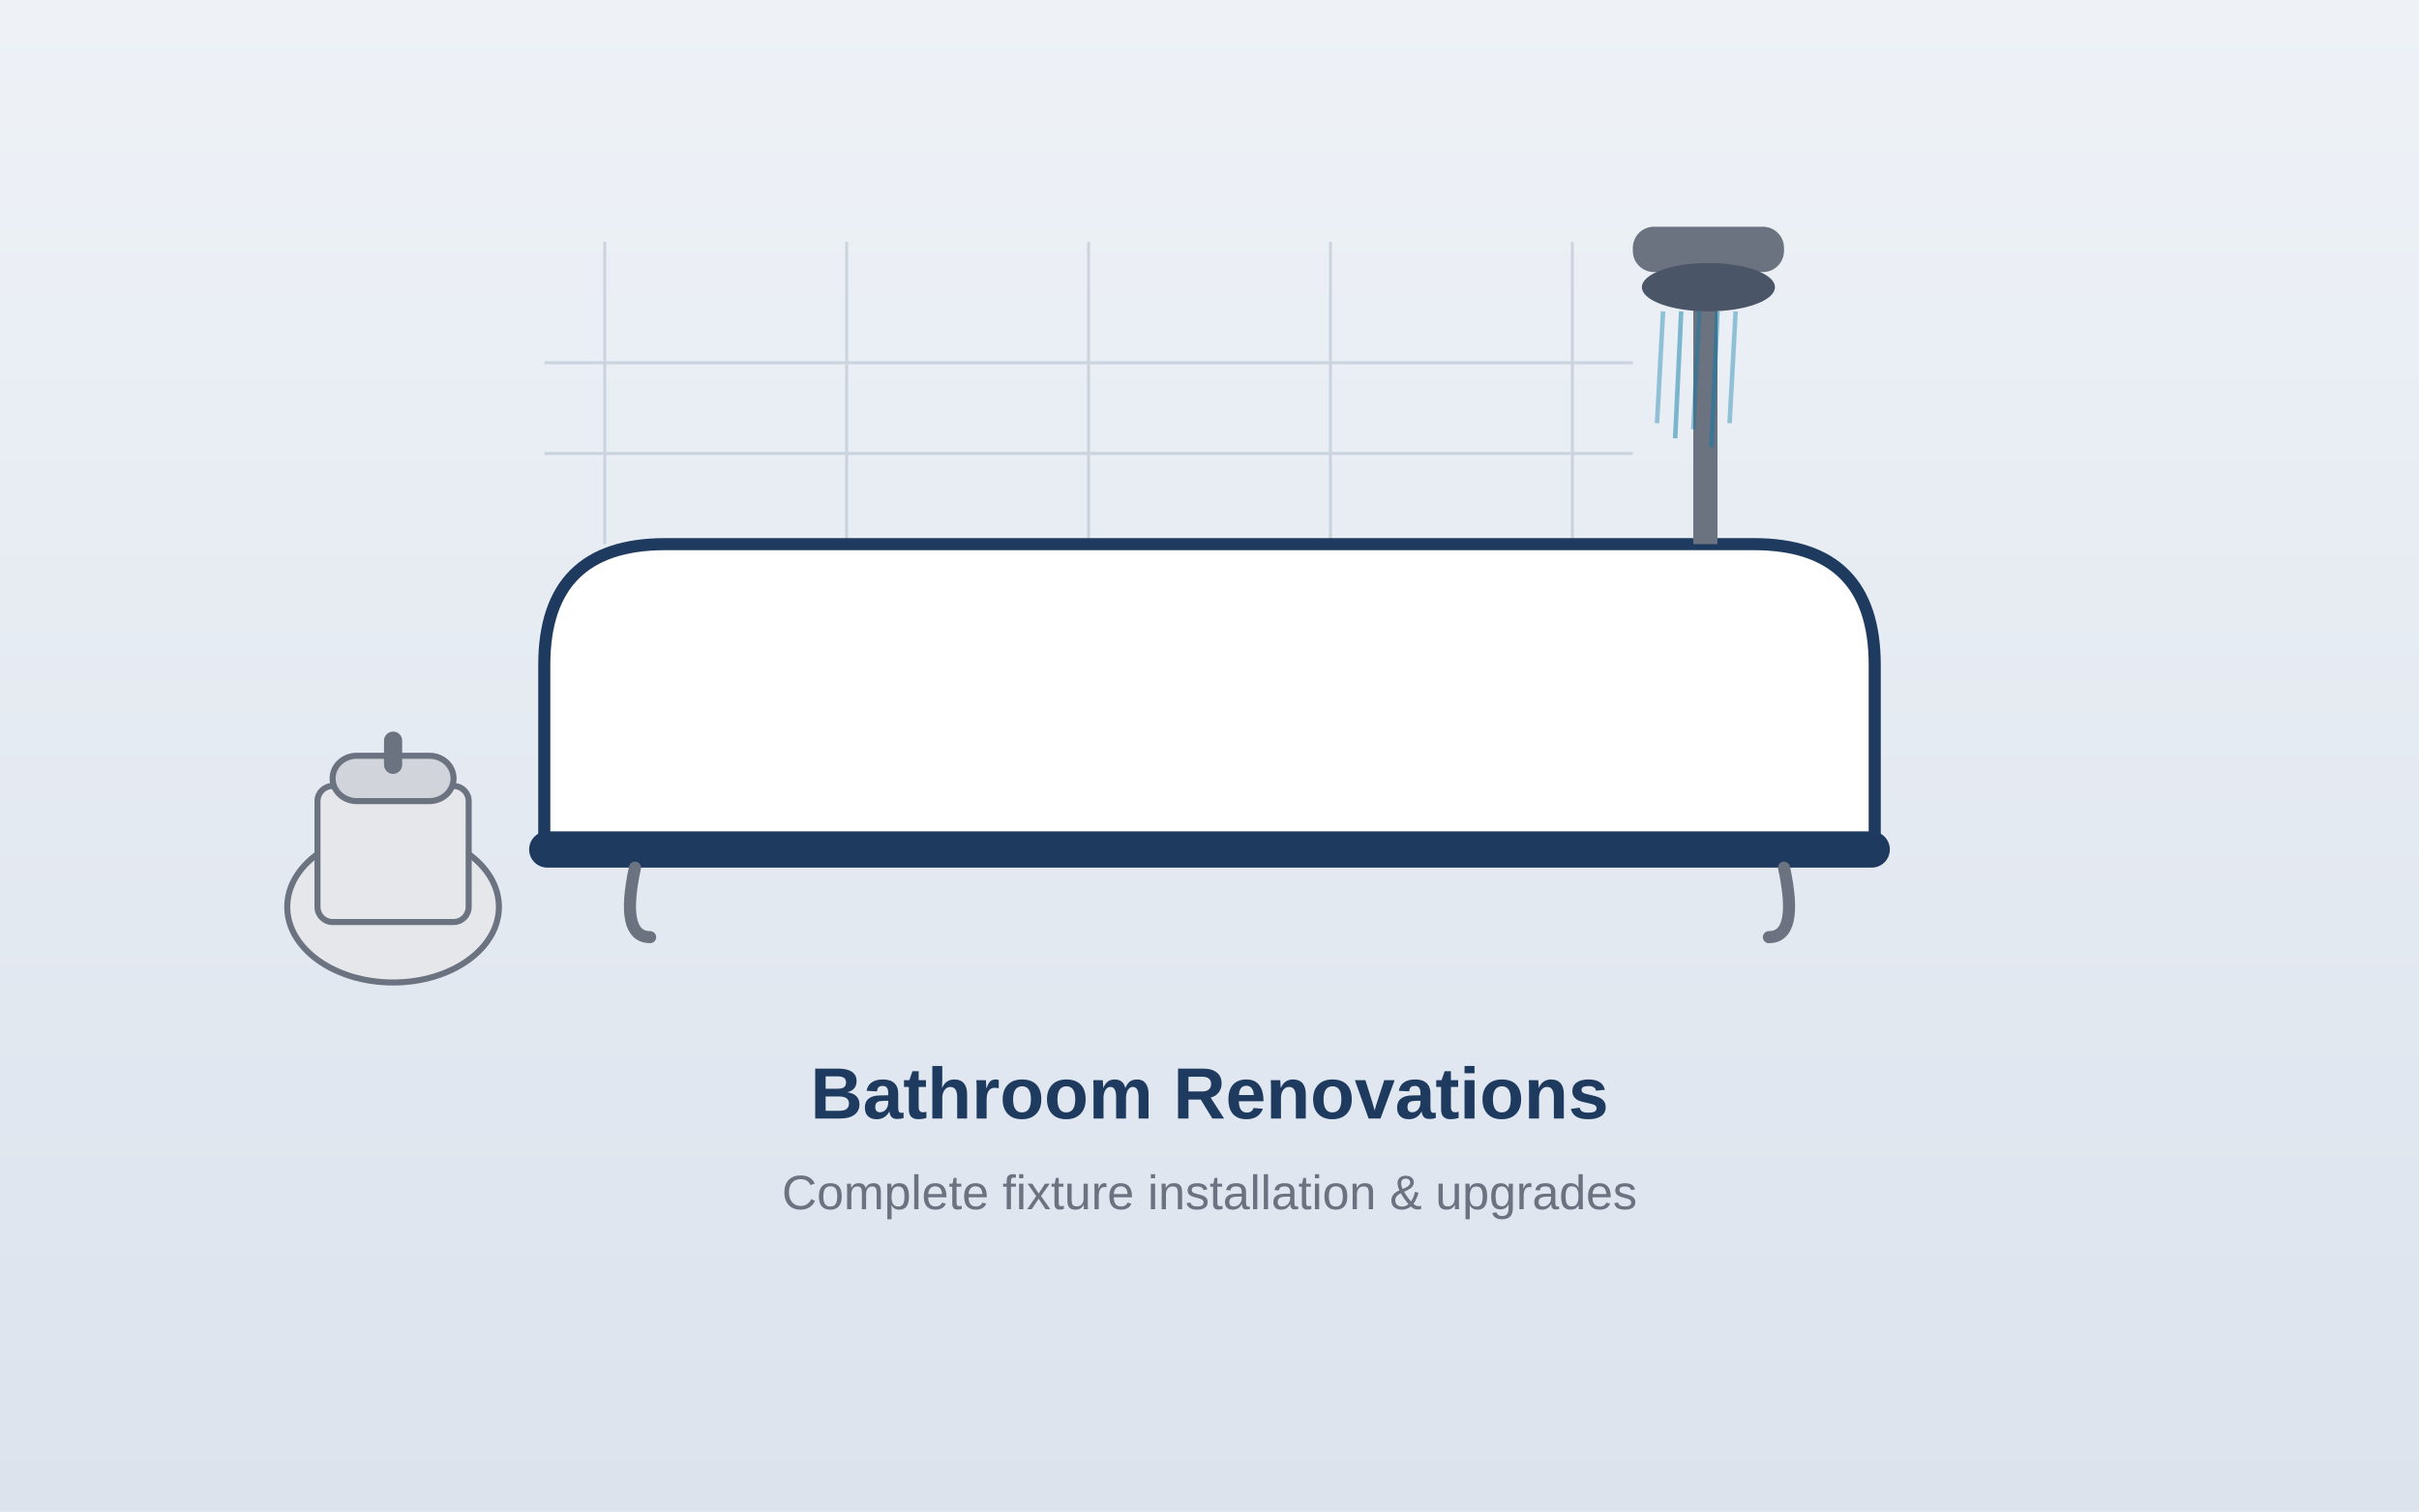
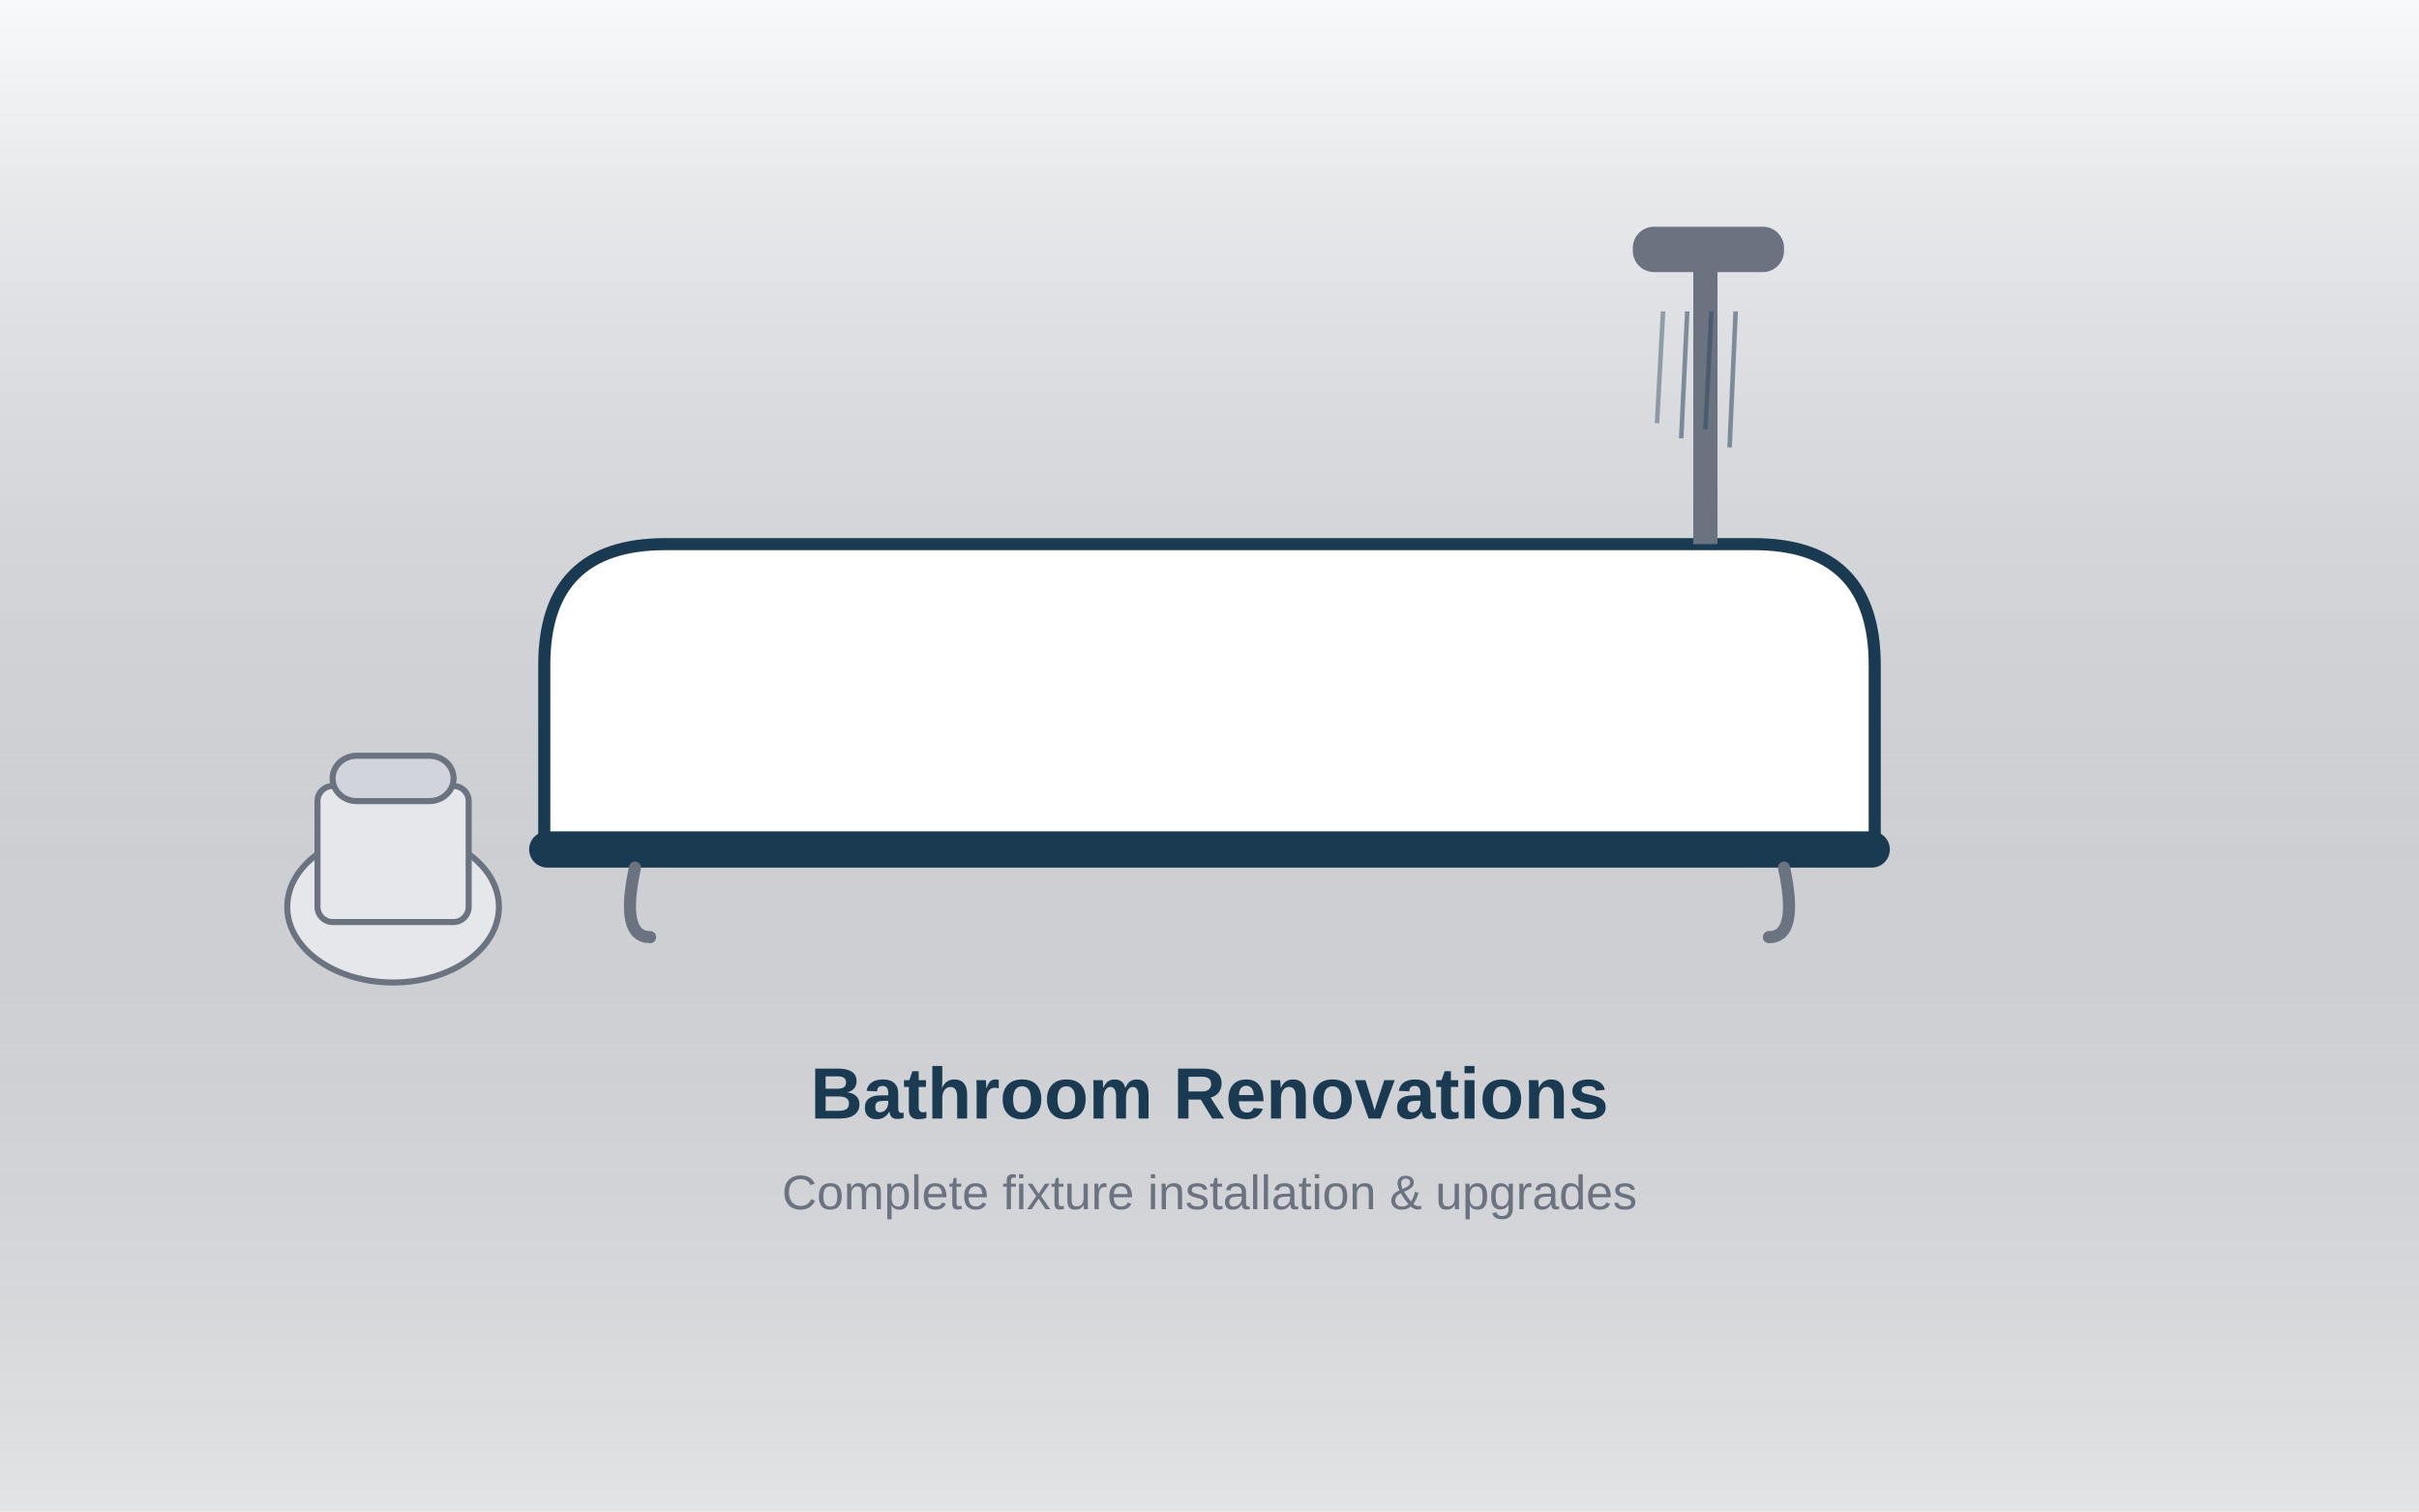
<svg xmlns="http://www.w3.org/2000/svg" viewBox="0 0 800 500" width="800" height="500">
  <defs>
    <linearGradient id="bg4" x1="0" y1="0" x2="0" y2="1">
-       <stop offset="0%" stop-color="#eef2f7" />
-       <stop offset="100%" stop-color="#dce3ed" />
+       <stop offset="0%" stop-color="#f8f9fa" />
+       <stop offset="100%" stop-color="#6b7280" stop-opacity="0.1" />
    </linearGradient>
  </defs>
  <rect width="800" height="500" fill="url(#bg4)" />
-   <path d="M180 280 L180 220 Q180 180 220 180 L580 180 Q620 180 620 220 L620 280" stroke="#1e3a5f" stroke-width="4" fill="#fff" />
-   <rect x="175" y="275" width="450" height="12" rx="6" fill="#1e3a5f" />
+   <path d="M180 280 L180 220 Q180 180 220 180 L580 180 Q620 180 620 220 L620 280" stroke="#1a3a52" stroke-width="4" fill="#fff" />
+   <rect x="175" y="275" width="450" height="12" rx="6" fill="#1a3a52" />
  <path d="M210 287 Q205 310 215 310" stroke="#6b7280" stroke-width="4" fill="none" stroke-linecap="round" />
  <path d="M590 287 Q595 310 585 310" stroke="#6b7280" stroke-width="4" fill="none" stroke-linecap="round" />
  <rect x="560" y="80" width="8" height="100" fill="#6b7280" />
  <rect x="540" y="75" width="50" height="15" rx="7" fill="#6b7280" />
-   <ellipse cx="565" cy="95" rx="22" ry="8" fill="#4a5568" />
-   <line x1="550" y1="103" x2="548" y2="140" stroke="#0B7BA7" stroke-width="1.5" opacity="0.4" />
-   <line x1="556" y1="103" x2="554" y2="145" stroke="#0B7BA7" stroke-width="1.5" opacity="0.5" />
-   <line x1="562" y1="103" x2="560" y2="142" stroke="#0B7BA7" stroke-width="1.5" opacity="0.4" />
-   <line x1="568" y1="103" x2="566" y2="148" stroke="#0B7BA7" stroke-width="1.5" opacity="0.5" />
-   <line x1="574" y1="103" x2="572" y2="140" stroke="#0B7BA7" stroke-width="1.5" opacity="0.4" />
+   <line x1="550" y1="103" x2="548" y2="140" stroke="#1a3a52" stroke-width="1.5" opacity="0.4" />
+   <line x1="558" y1="103" x2="556" y2="145" stroke="#1a3a52" stroke-width="1.5" opacity="0.5" />
+   <line x1="566" y1="103" x2="564" y2="142" stroke="#1a3a52" stroke-width="1.5" opacity="0.4" />
+   <line x1="574" y1="103" x2="572" y2="148" stroke="#1a3a52" stroke-width="1.5" opacity="0.5" />
  <g transform="translate(130, 200)">
    <ellipse cx="0" cy="100" rx="35" ry="25" fill="#e5e7eb" stroke="#6b7280" stroke-width="2" />
    <rect x="-25" y="60" width="50" height="45" rx="5" fill="#e5e7eb" stroke="#6b7280" stroke-width="2" />
    <rect x="-20" y="50" width="40" height="15" rx="8" fill="#d1d5db" stroke="#6b7280" stroke-width="2" />
-     <rect x="-3" y="42" width="6" height="14" rx="3" fill="#6b7280" />
  </g>
-   <g opacity="0.15">
-     <line x1="200" y1="80" x2="200" y2="180" stroke="#1e3a5f" stroke-width="1" />
-     <line x1="280" y1="80" x2="280" y2="180" stroke="#1e3a5f" stroke-width="1" />
-     <line x1="360" y1="80" x2="360" y2="180" stroke="#1e3a5f" stroke-width="1" />
-     <line x1="440" y1="80" x2="440" y2="180" stroke="#1e3a5f" stroke-width="1" />
-     <line x1="520" y1="80" x2="520" y2="180" stroke="#1e3a5f" stroke-width="1" />
-     <line x1="180" y1="120" x2="540" y2="120" stroke="#1e3a5f" stroke-width="1" />
-     <line x1="180" y1="150" x2="540" y2="150" stroke="#1e3a5f" stroke-width="1" />
-   </g>
-   <text x="400" y="370" text-anchor="middle" font-family="Arial, sans-serif" font-size="24" font-weight="700" fill="#1e3a5f">Bathroom Renovations</text>
+   <text x="400" y="370" text-anchor="middle" font-family="Arial, sans-serif" font-size="24" font-weight="700" fill="#1a3a52">Bathroom Renovations</text>
  <text x="400" y="400" text-anchor="middle" font-family="Arial, sans-serif" font-size="16" fill="#6b7280">Complete fixture installation &amp; upgrades</text>
</svg>
